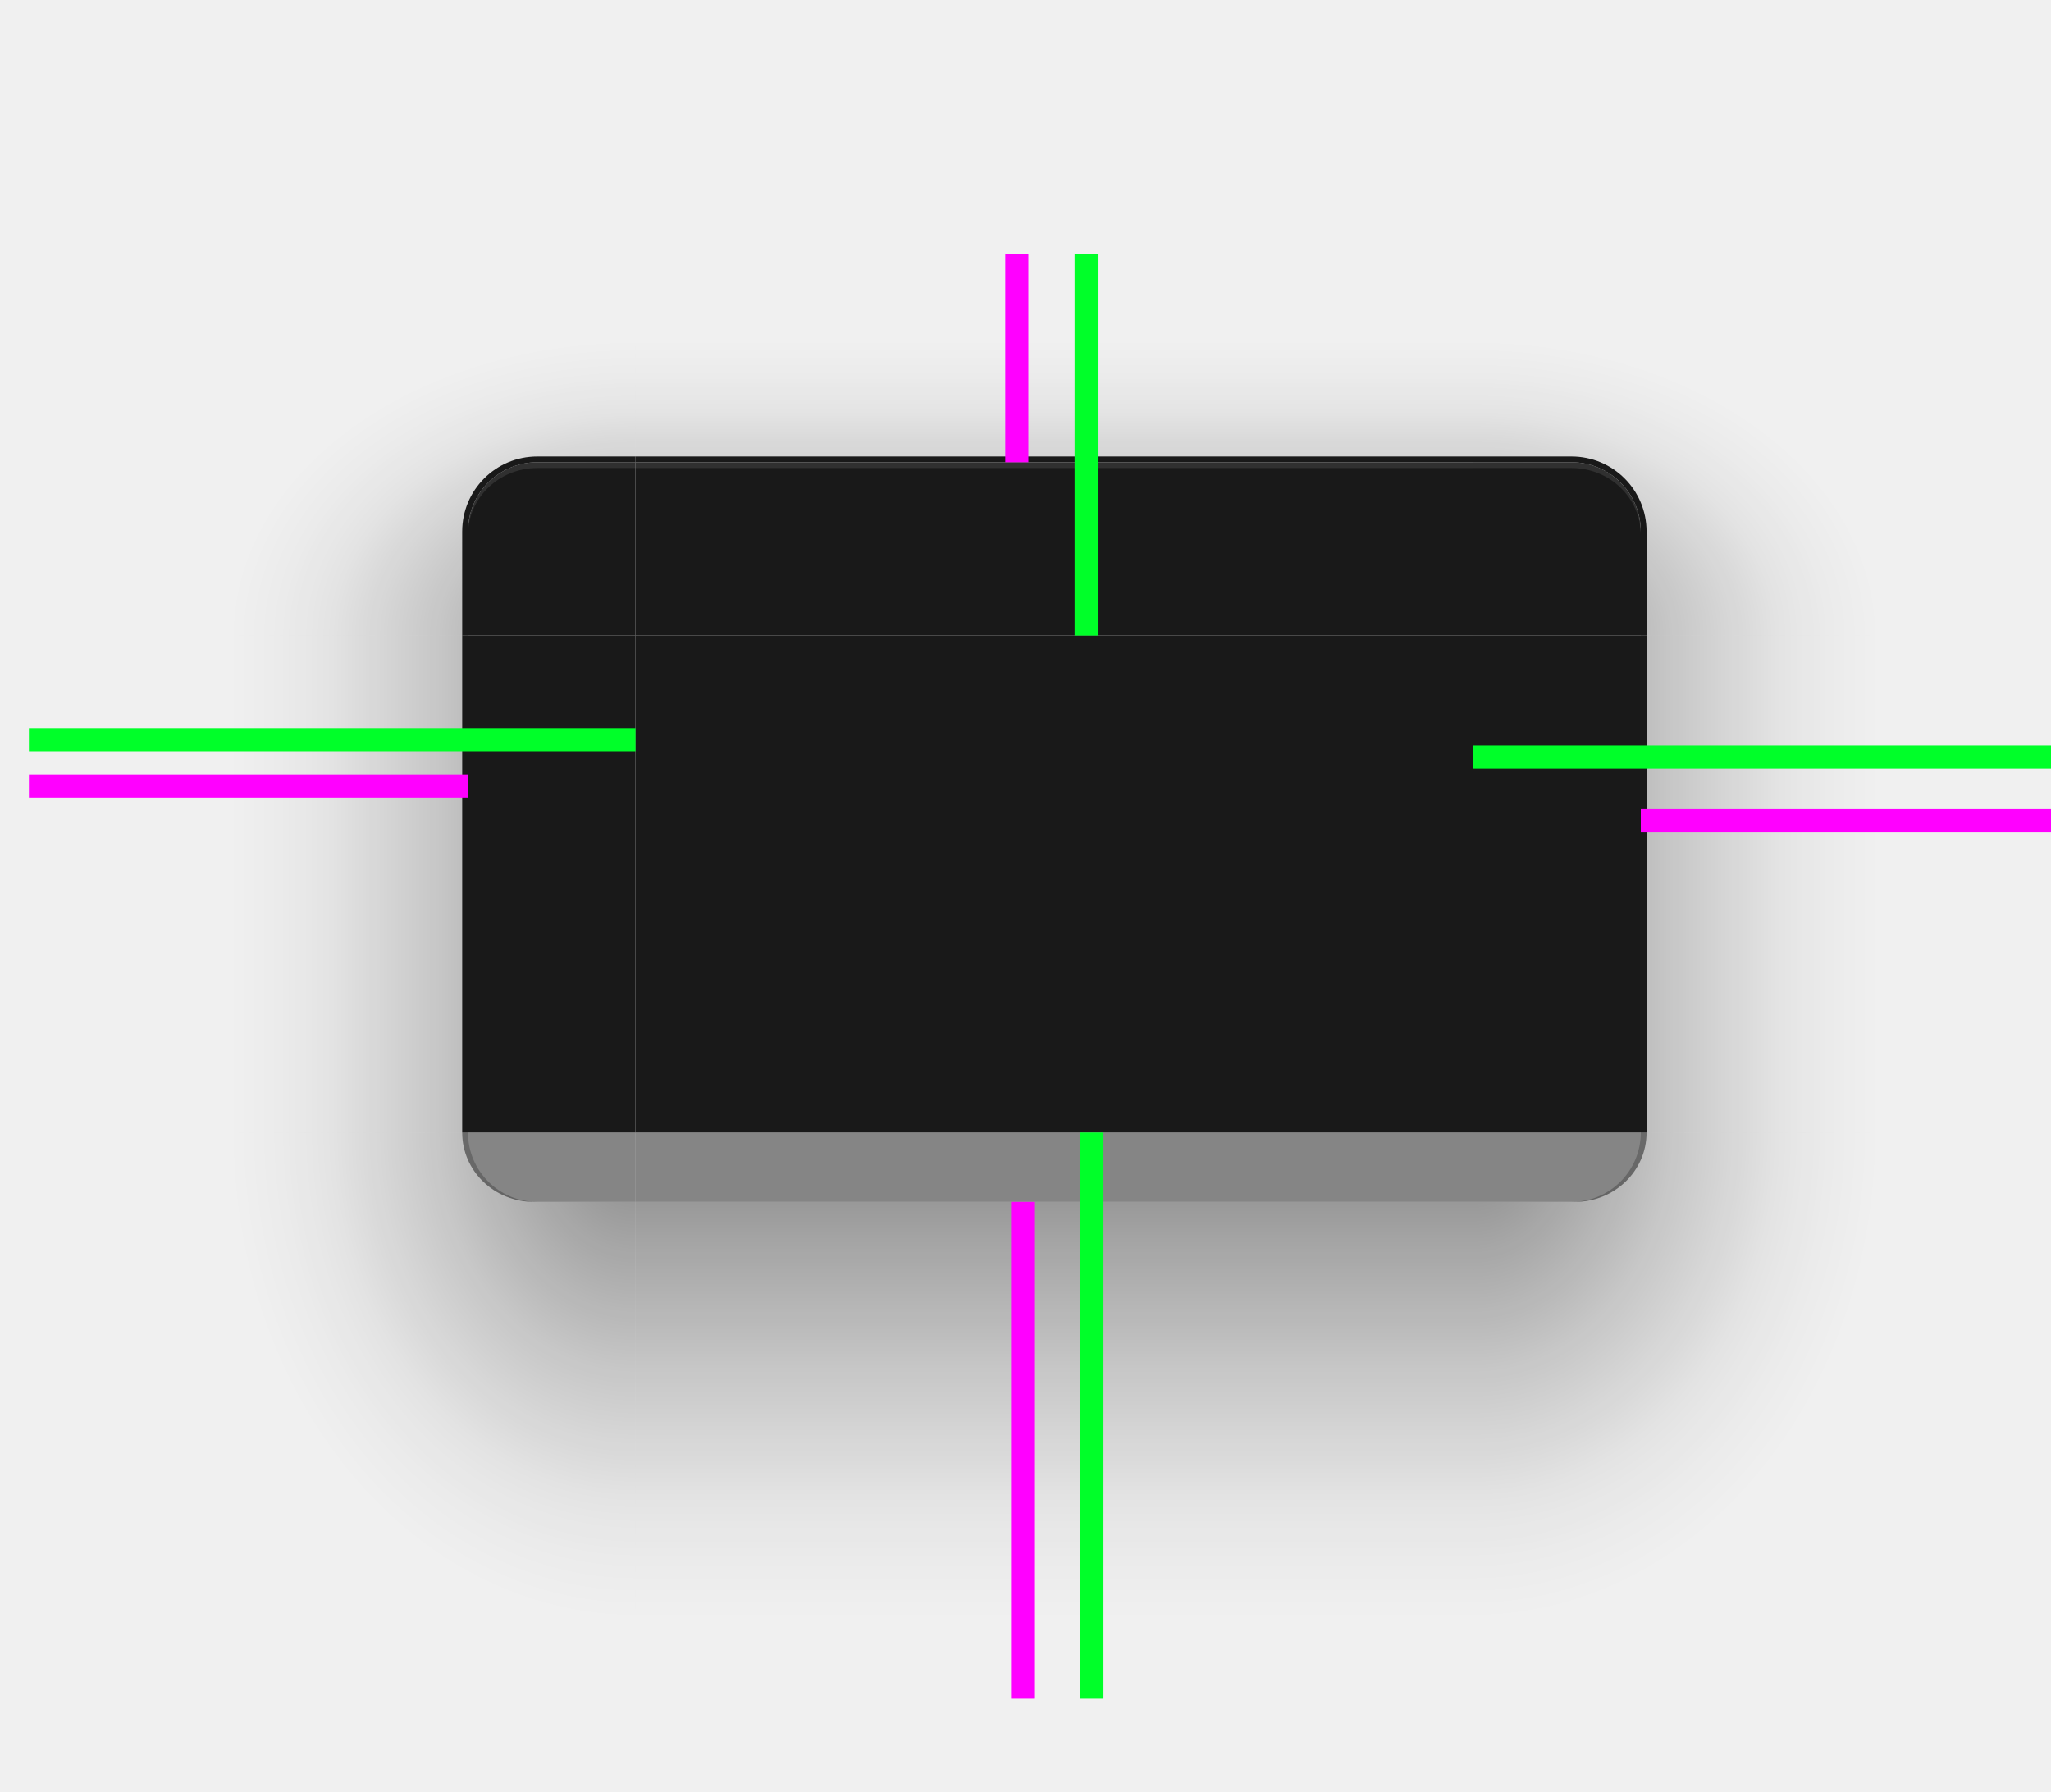
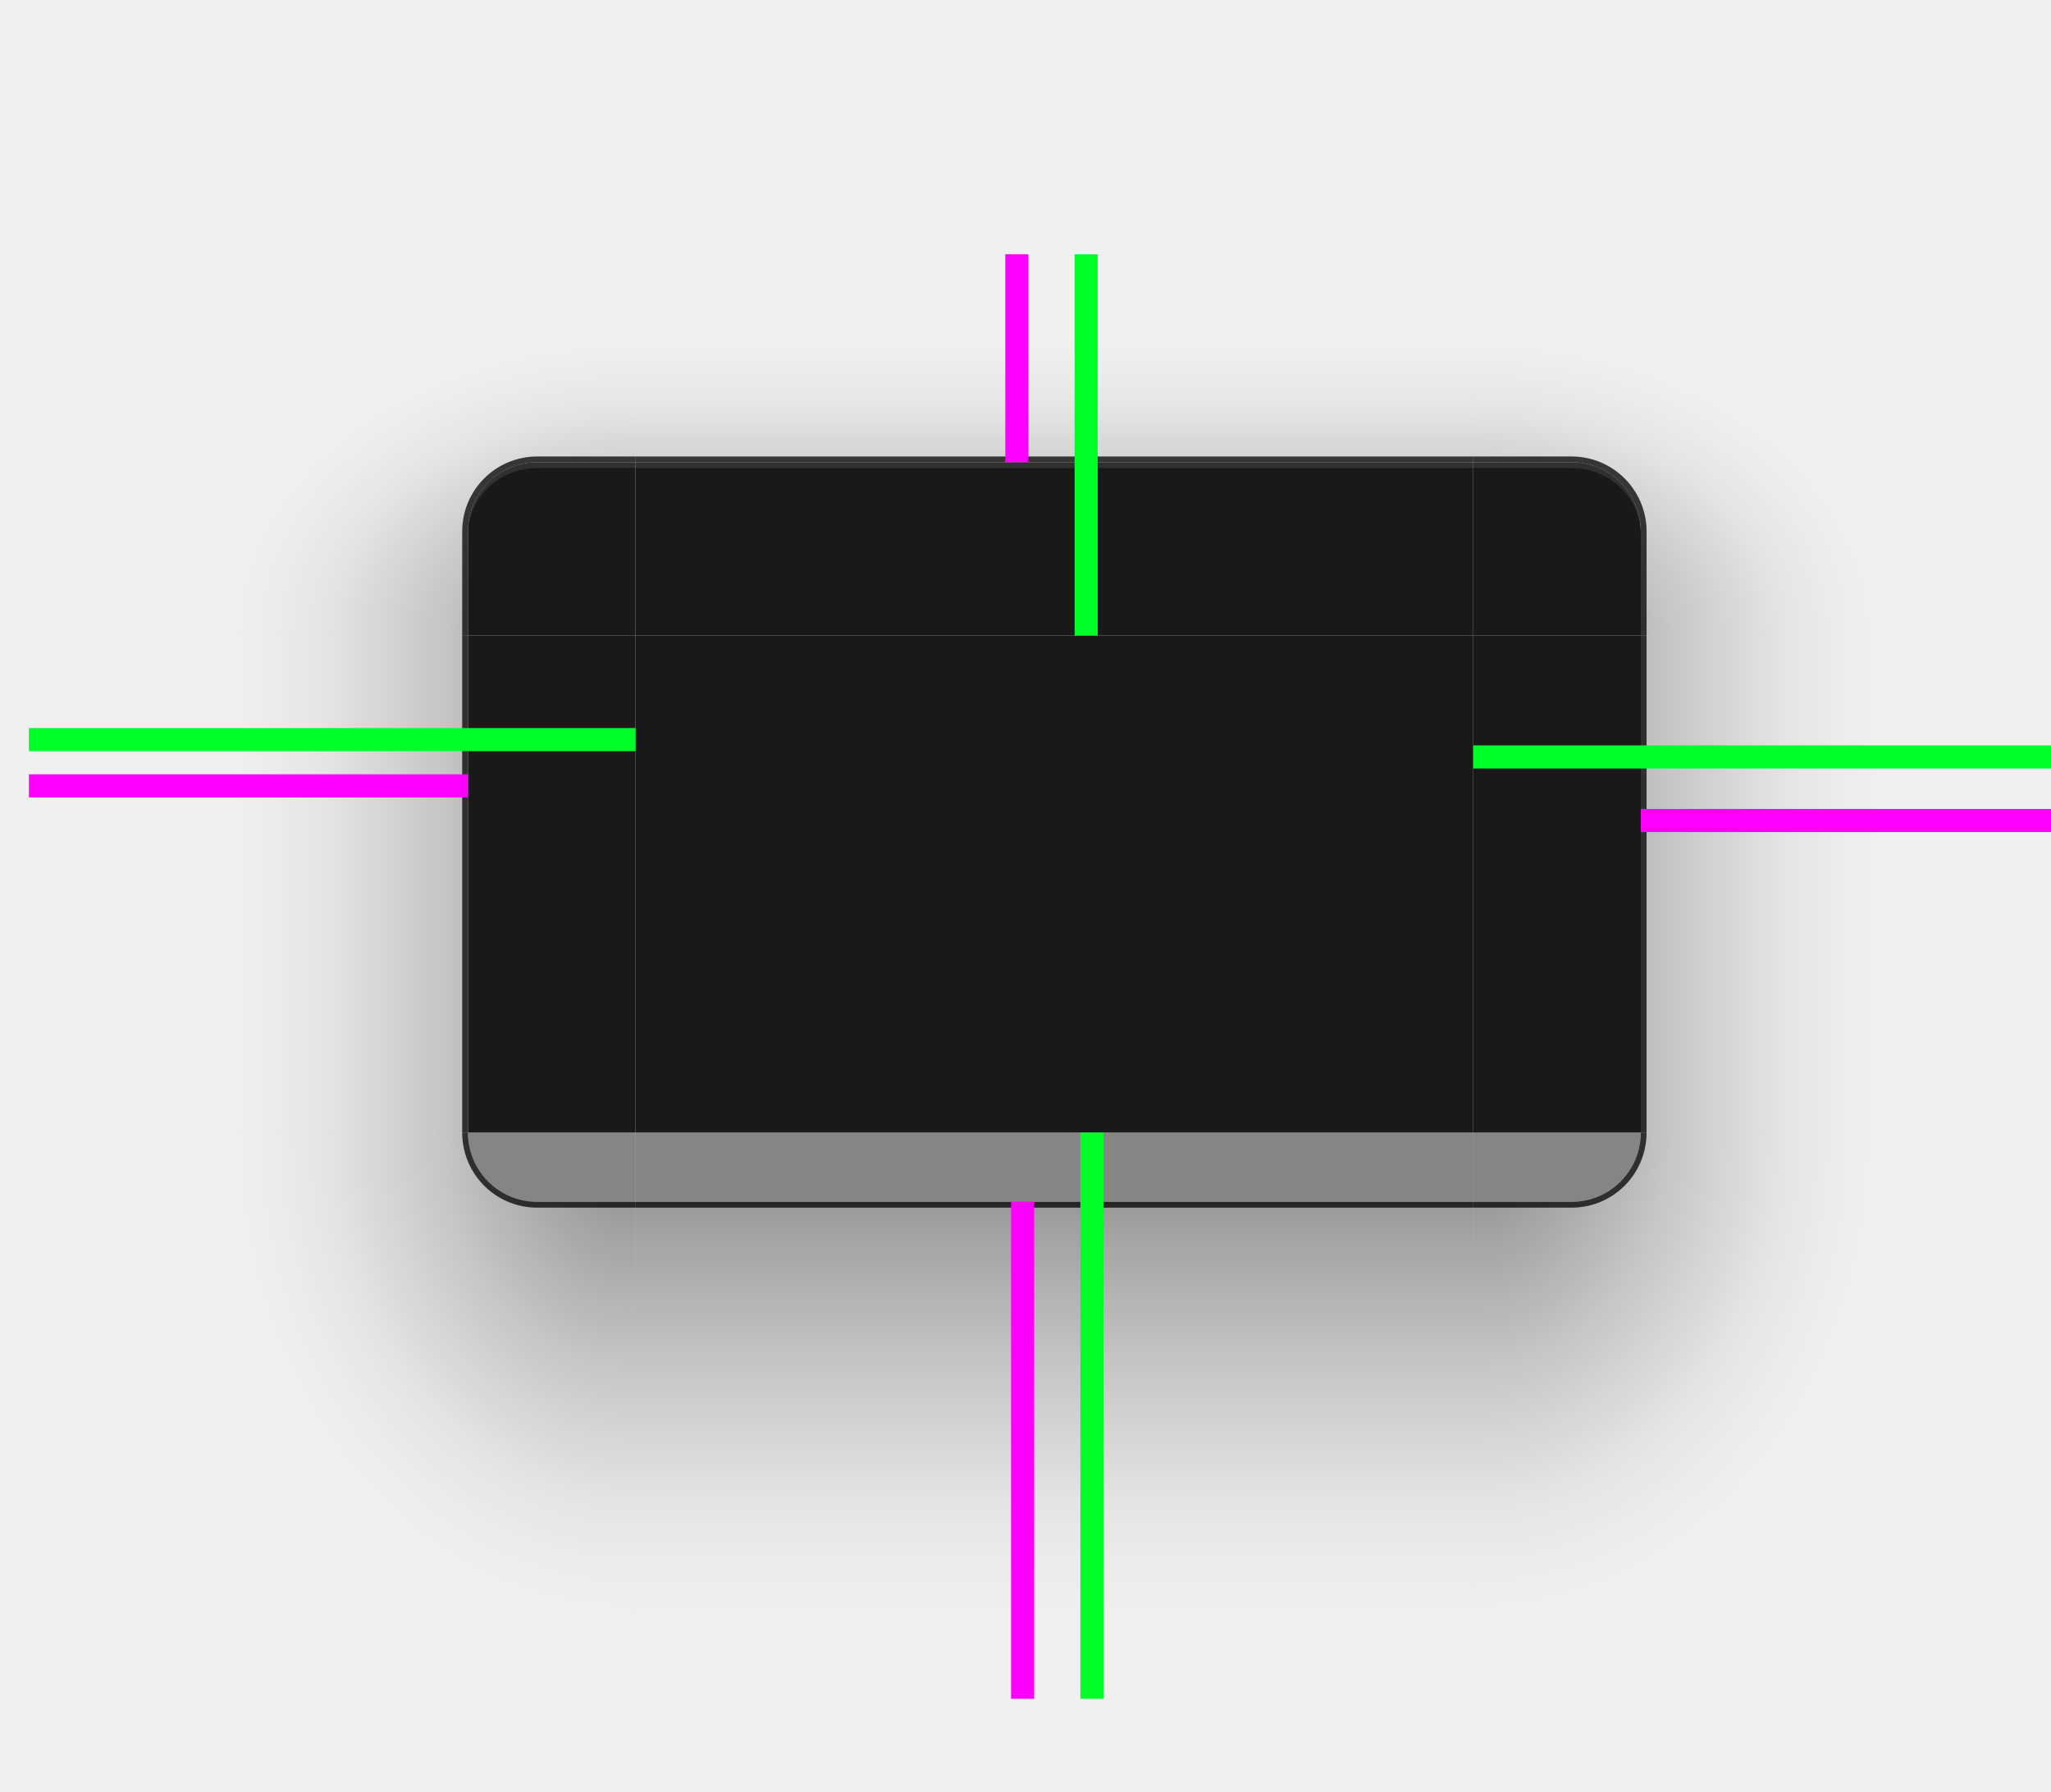
- <svg xmlns="http://www.w3.org/2000/svg" xmlns:xlink="http://www.w3.org/1999/xlink" version="1.0" id="svg3642" height="310" width="355">
+ <svg xmlns="http://www.w3.org/2000/svg" xmlns:xlink="http://www.w3.org/1999/xlink" width="355" height="310" id="svg3642" version="1.0">
  <defs id="defs3644">
    <linearGradient id="shadow_active">
-       <stop style="stop-color:#000000;stop-opacity:0.922;" offset="0" id="stop7028" />
-       <stop style="stop-color:#000000;stop-opacity:0.741;" offset="0.125" id="stop7026" />
-       <stop style="stop-color:#000000;stop-opacity:0.602;" offset="0.25" id="stop6834" />
-       <stop style="stop-color:#000000;stop-opacity:0.331;" offset="0.5" id="stop6832" />
-       <stop id="stop6836" offset="0.75" style="stop-color:#000000;stop-opacity:0.108;" />
-       <stop style="stop-color:#000000;stop-opacity:0.039;" offset="0.875" id="stop6894" />
-       <stop style="stop-color:#000000;stop-opacity:0;" offset="1" id="stop6721" />
+       <stop id="stop7028" offset="0" style="stop-color:#000000;stop-opacity:0.922;" />
+       <stop id="stop7026" offset="0.125" style="stop-color:#000000;stop-opacity:0.741;" />
+       <stop id="stop6834" offset="0.25" style="stop-color:#000000;stop-opacity:0.602;" />
+       <stop id="stop6832" offset="0.5" style="stop-color:#000000;stop-opacity:0.331;" />
+       <stop style="stop-color:#000000;stop-opacity:0.108;" offset="0.75" id="stop6836" />
+       <stop id="stop6894" offset="0.875" style="stop-color:#000000;stop-opacity:0.039;" />
+       <stop id="stop6721" offset="1" style="stop-color:#000000;stop-opacity:0;" />
    </linearGradient>
-     <linearGradient y2="221.163" x2="398" y1="138.14" x1="398" gradientTransform="matrix(1,0,0,1.011765,0,137.2353)" gradientUnits="userSpaceOnUse" id="linearGradient5688" xlink:href="#shadow_active" />
-     <linearGradient y2="14.583" x2="396" y1="64.167" x1="396" gradientTransform="matrix(1,0,0,1.028569,-215,50.00005)" gradientUnits="userSpaceOnUse" id="linearGradient6612" xlink:href="#shadow_active" />
-     <linearGradient y2="171.744" x2="398" y1="138.14" x1="398" gradientTransform="matrix(1,0,0,1.011765,0,137.1573)" gradientUnits="userSpaceOnUse" id="linearGradient5688-2" xlink:href="#shadow_inactive" />
+     <linearGradient xlink:href="#shadow_active" id="linearGradient5688" gradientUnits="userSpaceOnUse" gradientTransform="matrix(1,0,0,1.011765,0,137.2353)" x1="398" y1="138.14" x2="398" y2="221.163" />
+     <linearGradient xlink:href="#shadow_active" id="linearGradient6612" gradientUnits="userSpaceOnUse" gradientTransform="matrix(1,0,0,1.028569,-215,50.00005)" x1="396" y1="64.167" x2="396" y2="14.583" />
+     <linearGradient xlink:href="#shadow_inactive" id="linearGradient5688-2" gradientUnits="userSpaceOnUse" gradientTransform="matrix(1,0,0,1.011765,0,137.1573)" x1="398" y1="138.14" x2="398" y2="171.744" />
    <linearGradient id="shadow_inactive">
-       <stop id="stop6719-25" offset="0" style="stop-color:#000000;stop-opacity:1;" />
-       <stop style="stop-color:#000000;stop-opacity:0.639;" offset="0.25" id="stop6834-1" />
-       <stop style="stop-color:#000000;stop-opacity:0.337;" offset="0.5" id="stop6832-0" />
-       <stop id="stop6836-0" offset="0.75" style="stop-color:#000000;stop-opacity:0.108;" />
-       <stop style="stop-color:#000000;stop-opacity:0.039;" offset="0.875" id="stop6894-7" />
-       <stop style="stop-color:#000000;stop-opacity:0;" offset="1" id="stop6721-4" />
+       <stop style="stop-color:#000000;stop-opacity:1;" offset="0" id="stop6719-25" />
+       <stop id="stop6834-1" offset="0.25" style="stop-color:#000000;stop-opacity:0.639;" />
+       <stop id="stop6832-0" offset="0.5" style="stop-color:#000000;stop-opacity:0.337;" />
+       <stop style="stop-color:#000000;stop-opacity:0.108;" offset="0.75" id="stop6836-0" />
+       <stop id="stop6894-7" offset="0.875" style="stop-color:#000000;stop-opacity:0.039;" />
+       <stop id="stop6721-4" offset="1" style="stop-color:#000000;stop-opacity:0;" />
    </linearGradient>
-     <linearGradient y2="30" x2="396" y1="66" x1="396" gradientTransform="translate(200,5)" gradientUnits="userSpaceOnUse" id="linearGradient6612-5" xlink:href="#shadow_inactive" />
-     <linearGradient y2="99" x2="279.414" y1="99" x1="348.493" gradientTransform="matrix(1.013333,0,0,1,-3.265006,140)" gradientUnits="userSpaceOnUse" id="linearGradient1126" xlink:href="#shadow_active" />
-     <radialGradient r="17.5" fy="80.417" fx="296.477" cy="80.417" cx="296.477" gradientTransform="matrix(9.4919759e-7,-2.914276,4.000001,1.1504403e-6,-211.6671,980.0163)" gradientUnits="userSpaceOnUse" id="radialGradient1306" xlink:href="#shadow_active" />
-     <linearGradient y2="99.015" x2="304.086" y1="99.015" x1="348.493" gradientTransform="matrix(1.013333,0,0,1,-3.265006,140)" gradientUnits="userSpaceOnUse" id="linearGradient1389" xlink:href="#shadow_inactive" />
-     <radialGradient r="17.5" fy="178.723" fx="48.271" cy="178.723" cx="48.271" gradientTransform="matrix(-4.000002,3.2964352e-6,1.0208917e-6,-4.799999,303.0833,1053.871)" gradientUnits="userSpaceOnUse" id="radialGradient965" xlink:href="#shadow_active" />
-     <radialGradient r="17.5" fy="181.177" fx="48.271" cy="181.177" cx="48.271" gradientTransform="matrix(-2.571429,8.7200345e-7,-2.0148289e-7,-1.942856,594.1251,548.0007)" gradientUnits="userSpaceOnUse" id="radialGradient967" xlink:href="#shadow_inactive" />
-     <radialGradient r="17.5" fy="80.417" fx="296.451" cy="80.417" cx="296.451" gradientTransform="matrix(-3.7607938e-7,-2.057117,2.571432,-5.1233137e-7,263.2141,725.8343)" gradientUnits="userSpaceOnUse" id="radialGradient969" xlink:href="#shadow_inactive" />
-     <linearGradient y2="99" x2="279.414" y1="99" x1="348.493" gradientTransform="matrix(1.013333,0,0,1,-3.265006,140)" gradientUnits="userSpaceOnUse" id="linearGradient968" xlink:href="#shadow_active" />
-     <linearGradient y2="99.015" x2="304.086" y1="99.015" x1="348.493" gradientTransform="matrix(1.013333,0,0,1,-3.265006,140)" gradientUnits="userSpaceOnUse" id="linearGradient1012" xlink:href="#shadow_inactive" />
+     <linearGradient xlink:href="#shadow_inactive" id="linearGradient6612-5" gradientUnits="userSpaceOnUse" gradientTransform="translate(200,5)" x1="396" y1="66" x2="396" y2="30" />
+     <linearGradient xlink:href="#shadow_active" id="linearGradient1126" gradientUnits="userSpaceOnUse" gradientTransform="matrix(1.013333,0,0,1,-3.265006,140)" x1="348.493" y1="99" x2="279.414" y2="99" />
+     <radialGradient xlink:href="#shadow_active" id="radialGradient1306" gradientUnits="userSpaceOnUse" gradientTransform="matrix(9.4919759e-7,-2.914276,4.000001,1.1504403e-6,-211.6671,980.0163)" cx="296.477" cy="80.417" fx="296.477" fy="80.417" r="17.5" />
+     <linearGradient xlink:href="#shadow_inactive" id="linearGradient1389" gradientUnits="userSpaceOnUse" gradientTransform="matrix(1.013333,0,0,1,-3.265006,140)" x1="348.493" y1="99.015" x2="304.086" y2="99.015" />
+     <radialGradient xlink:href="#shadow_active" id="radialGradient965" gradientUnits="userSpaceOnUse" gradientTransform="matrix(-4.000002,3.2964352e-6,1.0208917e-6,-4.799999,303.0833,1053.871)" cx="48.271" cy="178.723" fx="48.271" fy="178.723" r="17.5" />
+     <radialGradient xlink:href="#shadow_inactive" id="radialGradient967" gradientUnits="userSpaceOnUse" gradientTransform="matrix(-2.571429,8.7200345e-7,-2.0148289e-7,-1.942856,594.1251,548.0007)" cx="48.271" cy="181.177" fx="48.271" fy="181.177" r="17.5" />
+     <radialGradient xlink:href="#shadow_inactive" id="radialGradient969" gradientUnits="userSpaceOnUse" gradientTransform="matrix(-3.7607938e-7,-2.057117,2.571432,-5.1233137e-7,263.2141,725.8343)" cx="296.451" cy="80.417" fx="296.451" fy="80.417" r="17.5" />
+     <linearGradient xlink:href="#shadow_active" id="linearGradient968" gradientUnits="userSpaceOnUse" gradientTransform="matrix(1.013333,0,0,1,-3.265006,140)" x1="348.493" y1="99" x2="279.414" y2="99" />
+     <linearGradient xlink:href="#shadow_inactive" id="linearGradient1012" gradientUnits="userSpaceOnUse" gradientTransform="matrix(1.013333,0,0,1,-3.265006,140)" x1="348.493" y1="99.015" x2="304.086" y2="99.015" />
  </defs>
-   <g transform="translate(0,-90)" id="layer1">
-     <g transform="translate(140,-31.063)" id="decoration-inactive-topleft">
-       <path transform="translate(-140,115.063)" d="m 365,50 v 66 h 76 V 98 c 0,-6.648 5.352,-12 12,-12 h 17 V 50 Z" style="opacity:0.5;fill:url(#radialGradient969);fill-opacity:1;stroke:none" id="rect6520-3-2-6" />
+   <g id="layer1" transform="translate(0,-90)">
+     <g id="decoration-inactive-topleft" transform="translate(140,-31.063)">
+       <path id="rect6520-3-2-6" style="opacity:0.5;fill:url(#radialGradient969);fill-opacity:1;stroke:none" d="m 365,50 v 66 h 76 V 98 c 0,-6.648 5.352,-12 12,-12 h 17 V 50 Z" transform="translate(-140,115.063)" />
      <g id="6utrh-9">
-         <g transform="translate(0,1)" id="decoration-toplefthaerty-5">
-           <g id="49093u-9" transform="translate(-19,25)">
-             <path transform="translate(-121,89.063)" d="m 453,86 c -6.648,0 -12,5.352 -12,12 V 115.936 116 h 29 V 86 Z" style="opacity:1;fill:#191919;fill-opacity:1;stroke:none;stroke-width:1" id="rect5073-4-9-6" />
+         <g id="decoration-toplefthaerty-5" transform="translate(0,1)">
+           <g transform="translate(-19,25)" id="49093u-9">
+             <path id="rect5073-4-9-6" style="opacity:1;fill:#323232;fill-opacity:1;stroke:none;stroke-width:1" d="m 453,86 c -6.648,0 -12,5.352 -12,12 V 115.936 116 h 29 V 86 Z" transform="translate(-121,89.063)" />
          </g>
        </g>
      </g>
-       <path transform="translate(-140,121.063)" d="M 453 79 C 445.798 79 440 84.798 440 92 L 440 110 L 441 110 L 441 92 C 441 85.352 446.352 80 453 80 L 470 80 L 470 79 L 453 79 z " style="opacity:0.75;fill:#000000;fill-opacity:1;stroke:none" id="path202" />
+       <path id="path202" style="opacity:0.75;fill:#000000;fill-opacity:1;stroke:none" d="M 453 79 C 445.798 79 440 84.798 440 92 L 440 110 L 441 110 L 441 92 C 441 85.352 446.352 80 453 80 L 470 80 L 470 79 L 453 79 z " transform="translate(-140,121.063)" />
    </g>
-     <g id="decoration-right" transform="matrix(-1,0,0,1,604.875,3)">
-       <path style="opacity:0.5;fill:url(#linearGradient968);fill-opacity:1;stroke:none;stroke-width:1.007" d="m 244.875,197 v 86 h 76 v -86 z" id="path960" />
-       <path transform="matrix(-1,0,0,1,604.875,81)" d="m 284,116 v 86 h 1 v -86 z" style="opacity:1;fill:#191919;fill-opacity:1;stroke:none" id="path962" />
-       <path style="opacity:1;fill:#191919;fill-opacity:1;stroke:none" d="m 576,121 v 86 h 29 v -86 z" id="path964" transform="translate(-255.125,76)" />
+     <g transform="matrix(-1,0,0,1,604.875,3)" id="decoration-right">
+       <path id="path960" d="m 244.875,197 v 86 h 76 v -86 z" style="opacity:0.5;fill:url(#linearGradient968);fill-opacity:1;stroke:none;stroke-width:1.007" />
+       <path id="path962" style="opacity:0.75;fill:#000000;fill-opacity:1;stroke:none" d="m 284,116 v 86 h 1 v -86 z" transform="matrix(-1,0,0,1,604.875,81)" />
+       <path transform="translate(-255.125,76)" id="path964" d="m 576,121 v 86 h 29 v -86 z" style="opacity:1;fill:#191919;fill-opacity:1;stroke:none" />
    </g>
-     <g id="g4418" style="display:none" transform="translate(-1453.445,-465.2191)" />
-     <g id="layer2" style="display:inline" transform="translate(-1453.445,-465.2191)" />
-     <g transform="translate(975.6159,-1945.099)" id="g2424" style="display:none" />
-     <g transform="translate(975.6159,-1945.099)" id="g2426" style="display:inline" />
-     <g transform="translate(1021.594,-976.2358)" id="g3429" />
-     <g transform="translate(2807.884,-592.7777)" id="g19758" />
-     <g transform="translate(3912.709,-1471.047)" id="g3935" />
-     <g transform="translate(1514.84,-1486.394)" id="g8459" />
-     <g transform="translate(164.0222,-157.7826)" id="g28391" />
-     <g transform="translate(1268.847,-1036.052)" id="g28393" />
-     <g transform="translate(-1129.022,-1051.399)" id="g28395" />
-     <g transform="translate(2310.522,-165.7826)" id="g6598" />
-     <g transform="translate(3415.347,-1044.052)" id="g6640" />
-     <g transform="translate(1017.478,-1059.399)" id="g6716" />
-     <g style="opacity:0.459" transform="matrix(1,0,0,-1,-153.4451,295.1744)" id="g6850" />
-     <g transform="translate(-1919.565,-153.3622)" style="display:none" id="g4240" />
-     <g transform="translate(-1919.565,-153.3622)" style="display:inline" id="g4242" />
-     <g style="display:none" id="g4244" transform="translate(509.496,-1633.242)" />
-     <g style="display:inline" id="g4246" transform="translate(509.496,-1633.242)" />
-     <g id="g4248" transform="translate(555.4738,-664.3789)" />
-     <g id="g4250" transform="translate(2341.764,-280.9208)" />
-     <g id="g4252" transform="translate(3446.59,-1159.19)" />
-     <g id="g4254" transform="translate(1048.72,-1174.537)" />
-     <g id="g4256" transform="translate(-302.0977,154.0743)" />
-     <g id="g4258" transform="translate(802.7275,-724.1951)" />
-     <g id="g4260" transform="translate(-1595.142,-739.5423)" />
-     <g id="g4262" transform="translate(1844.402,146.0743)" />
-     <g id="g4264" transform="translate(2949.227,-732.1951)" />
-     <g id="g4266" transform="translate(551.3578,-747.5423)" />
-     <g id="g4268" transform="matrix(1,0,0,-1,-619.565,607.0312)" style="opacity:0.459" />
-     <g transform="translate(-215,9)" id="decoration-bottom">
-       <path id="path6217-8" d="m 325,289 v 86 h 145 v -86 z" style="opacity:0.5;fill:url(#linearGradient5688);fill-opacity:1;stroke:none;stroke-width:1.006" />
-       <path style="opacity:0.001;fill:#191919;fill-opacity:1;stroke:none;stroke-width:0.414" d="M 470,289 H 325 v 1 h 145 z" id="path6214-7" />
-       <path style="opacity:0.5;fill:#191919;fill-opacity:1;stroke:none;stroke-width:1.414" d="M 470,277 H 325 v 12 h 145 z" id="path6211-7" />
+     <g transform="translate(-1453.445,-465.2191)" style="display:none" id="g4418" />
+     <g transform="translate(-1453.445,-465.2191)" style="display:inline" id="layer2" />
+     <g style="display:none" id="g2424" transform="translate(975.6159,-1945.099)" />
+     <g style="display:inline" id="g2426" transform="translate(975.6159,-1945.099)" />
+     <g id="g3429" transform="translate(1021.594,-976.2358)" />
+     <g id="g19758" transform="translate(2807.884,-592.7777)" />
+     <g id="g3935" transform="translate(3912.709,-1471.047)" />
+     <g id="g8459" transform="translate(1514.84,-1486.394)" />
+     <g id="g28391" transform="translate(164.0222,-157.7826)" />
+     <g id="g28393" transform="translate(1268.847,-1036.052)" />
+     <g id="g28395" transform="translate(-1129.022,-1051.399)" />
+     <g id="g6598" transform="translate(2310.522,-165.7826)" />
+     <g id="g6640" transform="translate(3415.347,-1044.052)" />
+     <g id="g6716" transform="translate(1017.478,-1059.399)" />
+     <g id="g6850" transform="matrix(1,0,0,-1,-153.4451,295.1744)" style="opacity:0.459" />
+     <g id="g4240" style="display:none" transform="translate(-1919.565,-153.3622)" />
+     <g id="g4242" style="display:inline" transform="translate(-1919.565,-153.3622)" />
+     <g transform="translate(509.496,-1633.242)" id="g4244" style="display:none" />
+     <g transform="translate(509.496,-1633.242)" id="g4246" style="display:inline" />
+     <g transform="translate(555.4738,-664.3789)" id="g4248" />
+     <g transform="translate(2341.764,-280.9208)" id="g4250" />
+     <g transform="translate(3446.59,-1159.19)" id="g4252" />
+     <g transform="translate(1048.72,-1174.537)" id="g4254" />
+     <g transform="translate(-302.0977,154.0743)" id="g4256" />
+     <g transform="translate(802.7275,-724.1951)" id="g4258" />
+     <g transform="translate(-1595.142,-739.5423)" id="g4260" />
+     <g transform="translate(1844.402,146.0743)" id="g4262" />
+     <g transform="translate(2949.227,-732.1951)" id="g4264" />
+     <g transform="translate(551.3578,-747.5423)" id="g4266" />
+     <g style="opacity:0.459" transform="matrix(1,0,0,-1,-619.565,607.0312)" id="g4268" />
+     <g id="decoration-bottom" transform="translate(-215,9)">
+       <path style="opacity:0.5;fill:url(#linearGradient5688);fill-opacity:1;stroke:none;stroke-width:1.006" d="m 325,289 v 86 h 145 v -86 z" id="path6217-8" />
+       <path id="path6214-7" d="M 470,289 H 325 v 1 h 145 z" style="opacity:0.75;fill:#000000;fill-opacity:1;stroke:none;stroke-width:0.414" />
+       <path id="path6211-7" d="M 470,277 H 325 v 12 h 145 z" style="opacity:0.5;fill:#191919;fill-opacity:1;stroke:none;stroke-width:1.414" />
    </g>
-     <path id="decoration-center" d="m 110,200 v 86 h 145 v -86 z" style="opacity:1;fill:#191919;fill-opacity:1;stroke:none" />
-     <g transform="translate(-215,-5.99995)" id="decoration-top">
-       <path transform="translate(215,89.99995)" d="M 110,50 V 86 H 255 V 50 Z" style="opacity:0.5;fill:url(#linearGradient6612);fill-opacity:1;stroke:none;stroke-width:1.014" id="path6055-5" />
-       <path transform="translate(215,89.99995)" d="m 110,85 v 1 h 145 v -1 z" style="opacity:1;fill:#191919;fill-opacity:1;stroke:none" id="path6098-4" />
-       <path id="path6092-3" d="m 325,176 v 30 h 145 v -30 z" style="opacity:1;fill:#191919;fill-opacity:1;stroke:none;stroke-width:1" />
-       <path style="opacity:0.1;fill:#ffffff;fill-opacity:1;stroke:none;stroke-width:0.183" d="m 325,176 v 1 h 145 v -1 z" id="path966" />
+     <path style="opacity:1;fill:#191919;fill-opacity:1;stroke:none" d="m 110,200 v 86 h 145 v -86 z" id="decoration-center" />
+     <g id="decoration-top" transform="translate(-215,-5.99995)">
+       <path id="path6055-5" style="opacity:0.5;fill:url(#linearGradient6612);fill-opacity:1;stroke:none;stroke-width:1.014" d="M 110,50 V 86 H 255 V 50 Z" transform="translate(215,89.99995)" />
+       <path id="path6098-4" style="opacity:0.75;fill:#000000;fill-opacity:1;stroke:none" d="m 110,85 v 1 h 145 v -1 z" transform="translate(215,89.99995)" />
+       <path style="opacity:1;fill:#191919;fill-opacity:1;stroke:none;stroke-width:1" d="m 325,176 v 30 h 145 v -30 z" id="path6092-3" />
+       <path id="path966" d="m 325,176 v 1 h 145 v -1 z" style="opacity:0.1;fill:#ffffff;fill-opacity:1;stroke:none;stroke-width:0.183" />
    </g>
-     <g transform="translate(-239.875,3)" id="decoration-left">
-       <path id="path6345-1" d="m 244.875,197 v 86 h 76 v -86 z" style="opacity:0.5;fill:url(#linearGradient1126);fill-opacity:1;stroke:none;stroke-width:1.007" />
-       <path transform="translate(239.875,81)" d="m 80,116 v 86 h 1 v -86 z" style="opacity:1;fill:#191919;fill-opacity:1;stroke:none" id="path6342-6" />
-       <path transform="translate(-255.125,76)" id="path6339-9" d="m 576,121 v 86 h 29 v -86 z" style="opacity:1;fill:#191919;fill-opacity:1;stroke:none" />
+     <g id="decoration-left" transform="translate(-239.875,3)">
+       <path style="opacity:0.5;fill:url(#linearGradient1126);fill-opacity:1;stroke:none;stroke-width:1.007" d="m 244.875,197 v 86 h 76 v -86 z" id="path6345-1" />
+       <path id="path6342-6" style="opacity:0.75;fill:#000000;fill-opacity:1;stroke:none" d="m 80,116 v 86 h 1 v -86 z" transform="translate(239.875,81)" />
+       <path style="opacity:1;fill:#191919;fill-opacity:1;stroke:none" d="m 576,121 v 86 h 29 v -86 z" id="path6339-9" transform="translate(-255.125,76)" />
    </g>
-     <g transform="translate(145,9.07798)" id="decoration-inactive-bottom">
-       <path id="path6217-8-2" d="m 325,288.922 v 86 h 145 v -86 z" style="opacity:0.5;fill:url(#linearGradient5688-2);fill-opacity:1;stroke:none;stroke-width:1.006" />
-       <path style="opacity:0.2;fill:#191919;fill-opacity:1;stroke:none;stroke-width:0.392" d="M 470,288.922 H 325 v 1 h 145 z" id="path6214-7-4" />
-       <path style="opacity:0.5;fill:#191919;fill-opacity:1;stroke:none;stroke-width:1.414" d="M 470,276.922 H 325 v 12 h 145 z" id="path6211-7-5" />
+     <g id="decoration-inactive-bottom" transform="translate(145,9.07798)">
+       <path style="opacity:0.5;fill:url(#linearGradient5688-2);fill-opacity:1;stroke:none;stroke-width:1.006" d="m 325,288.922 v 86 h 145 v -86 z" id="path6217-8-2" />
+       <path id="path6214-7-4" d="M 470,288.922 H 325 v 1 h 145 z" style="opacity:0.75;fill:#000000;fill-opacity:1;stroke:none;stroke-width:0.392" />
+       <path id="path6211-7-5" d="M 470,276.922 H 325 v 12 h 145 z" style="opacity:0.5;fill:#191919;fill-opacity:1;stroke:none;stroke-width:1.414" />
    </g>
-     <path id="decoration-inactive-center" d="m 470,200 v 86 h 145 v -86 z" style="opacity:1;fill:#191919;fill-opacity:1;stroke:none" />
-     <g transform="translate(145,-6)" id="decoration-inactive-top">
-       <path id="path6055-5-5" transform="translate(-200,135)" d="M 525,5 V 41 H 670 V 5 Z" style="opacity:0.5;fill:url(#linearGradient6612-5);fill-opacity:1;stroke:none" />
-       <path id="path6098-4-8" style="opacity:0.75;fill:#000000;fill-opacity:1;stroke:none" d="m 470,85 v 1 h 145 v -1 z" transform="translate(-145,90)" />
-       <path id="path6092-3-3" d="m 325,176 v 30 h 145 v -30 z" style="opacity:1;fill:#191919;fill-opacity:1;stroke:none;stroke-width:1" />
+     <path style="opacity:1;fill:#323232;fill-opacity:1;stroke:none" d="m 470,200 v 86 h 145 v -86 z" id="decoration-inactive-center" />
+     <g id="decoration-inactive-top" transform="translate(145,-6)">
+       <path style="opacity:0.5;fill:url(#linearGradient6612-5);fill-opacity:1;stroke:none" d="M 525,5 V 41 H 670 V 5 Z" transform="translate(-200,135)" id="path6055-5-5" />
+       <path transform="translate(-145,90)" d="m 470,85 v 1 h 145 v -1 z" style="opacity:0.75;fill:#000000;fill-opacity:1;stroke:none" id="path6098-4-8" />
+       <path style="opacity:1;fill:#323232;fill-opacity:1;stroke:none;stroke-width:1" d="m 325,176 v 30 h 145 v -30 z" id="path6092-3-3" />
    </g>
-     <g transform="translate(120.125,2.98452)" id="decoration-inactive-left">
-       <path id="path6345-1-1" d="m 244.875,197.015 v 86 l 76,-0.015 v -85.985 z" style="opacity:0.5;fill:url(#linearGradient1389);fill-opacity:1;stroke:none;stroke-width:1.007" />
-       <path style="opacity:0.75;fill:#000000;fill-opacity:1;stroke:none;stroke-width:0.447" d="m 319.875,197.015 v 86 h 1 v -86 z" id="path6342-6-6" />
-       <path id="path6339-9-9" d="m 320.875,197.015 v 86 h 29 v -86 z" style="opacity:1;fill:#191919;fill-opacity:1;stroke:none" />
+     <g id="decoration-inactive-left" transform="translate(120.125,2.98452)">
+       <path style="opacity:0.5;fill:url(#linearGradient1389);fill-opacity:1;stroke:none;stroke-width:1.007" d="m 244.875,197.015 v 86 l 76,-0.015 v -85.985 z" id="path6345-1-1" />
+       <path id="path6342-6-6" d="m 319.875,197.015 v 86 h 1 v -86 z" style="opacity:0.75;fill:#000000;fill-opacity:1;stroke:none;stroke-width:0.447" />
+       <path style="opacity:1;fill:#323232;fill-opacity:1;stroke:none" d="m 320.875,197.015 v 86 h 29 v -86 z" id="path6339-9-9" />
    </g>
-     <g id="decoration-bottomleft" transform="translate(-385,-4.000015)">
-       <path d="m 465,290 c 0,6.648 5.537,12 12.414,12 H 495 v -12 z" style="opacity:0.5;fill:#191919;fill-opacity:1;stroke:none;stroke-width:1.017" id="rect7023-1" />
-       <g id="hrh-6" transform="matrix(1,0,0,0.9993211,165,-10.66658)">
-         <path transform="matrix(1,0,0,1.000679,220,104.7377)" d="M 5 196 L 5 294 L 110 294 L 110 208 L 93 208 C 86.352 208 81 202.648 81 196 L 5 196 z " style="opacity:0.5;fill:url(#radialGradient965);fill-opacity:1;stroke:none" id="rect5099-9-5" />
-         <g transform="translate(-20,24)" id="decoration-bottomleft57547-54-5">
+     <g transform="translate(-385,-4.000015)" id="decoration-bottomleft">
+       <path id="rect7023-1" style="opacity:0.5;fill:#191919;fill-opacity:1;stroke:none" d="M 81 196 C 81 202.648 86.352 208 93 208 L 110 208 L 110 196 L 81 196 z " transform="translate(385,94.00002)" />
+       <g transform="matrix(1,0,0,0.9993211,165,-10.66658)" id="hrh-6">
+         <path id="rect5099-9-5" style="opacity:0.5;fill:url(#radialGradient965);fill-opacity:1;stroke:none" d="M 5 196 L 5 294 L 110 294 L 110 208 L 93 208 C 86.352 208 81 202.648 81 196 L 5 196 z " transform="matrix(1,0,0,1.000679,220,104.7377)" />
+         <g id="decoration-bottomleft57547-54-5" transform="translate(-20,24)">
          <g id="g6659-3-3-0" />
        </g>
-         <path transform="matrix(1,0,0,1.000679,220,104.7377)" d="M 80 196 C 80 203.202 85.798 209 93 209 L 110 209 L 110 208 L 93 208 C 86.352 208 81 202.648 81 196 L 80 196 z " style="opacity:0.001;fill:#191919;fill-opacity:1;stroke:none" id="path168" />
+         <path id="path168" style="opacity:0.75;fill:#000000;fill-opacity:1;stroke:none" d="M 80 196 C 80 203.202 85.798 209 93 209 L 110 209 L 110 208 L 93 208 C 86.352 208 81 202.648 81 196 L 80 196 z " transform="matrix(1,0,0,1.000679,220,104.7377)" />
      </g>
    </g>
    <g id="decoration-inactive-bottomleft">
-       <path transform="translate(0,90)" d="m 441,196 c 0,6.648 5.352,12 12,12 h 14 3 v -12 z" style="opacity:0.5;fill:#191919;fill-opacity:1;stroke:none;stroke-width:1.414" id="path4207" />
-       <g id="hrh-3" transform="matrix(1,0,0,0.9993211,140,-14.60409)">
-         <path transform="matrix(1,0,0,1.000679,-140,104.6752)" d="m 365,196 v 98 h 105 v -86 h -3 -14 c -6.648,0 -12,-5.352 -12,-12 z" style="opacity:0.5;fill:url(#radialGradient967);fill-opacity:1;stroke:none" id="rect5099-9-6" />
-         <g transform="translate(-20,24)" id="decoration-bottomleft57547-54-2">
+       <path id="path4207" style="opacity:0.5;fill:#191919;fill-opacity:1;stroke:none;stroke-width:1.414" d="m 441,196 c 0,6.648 5.352,12 12,12 h 14 3 v -12 z" transform="translate(0,90)" />
+       <g transform="matrix(1,0,0,0.9993211,140,-14.60409)" id="hrh-3">
+         <path id="rect5099-9-6" style="opacity:0.5;fill:url(#radialGradient967);fill-opacity:1;stroke:none" d="m 365,196 v 98 h 105 v -86 h -3 -14 c -6.648,0 -12,-5.352 -12,-12 z" transform="matrix(1,0,0,1.000679,-140,104.6752)" />
+         <g id="decoration-bottomleft57547-54-2" transform="translate(-20,24)">
          <g id="g6659-3-3-4" />
        </g>
-         <path transform="matrix(1,0,0,1.000679,-140,104.6752)" d="m 440,196 c 0,7.202 5.798,13 13,13 h 14 l 3,-1e-5 V 208 h -3 -14 c -6.648,0 -12,-5.352 -12,-12 z" style="opacity:0.2;fill:#191919;fill-opacity:1;stroke:none" id="path188" />
+         <path id="path188" style="opacity:0.75;fill:#000000;fill-opacity:1;stroke:none" d="m 440,196 c 0,7.202 5.798,13 13,13 h 14 l 3,-1e-5 V 208 h -3 -14 c -6.648,0 -12,-5.352 -12,-12 z" transform="matrix(1,0,0,1.000679,-140,104.6752)" />
      </g>
    </g>
-     <rect y="134" x="174" height="36" width="4" id="shadow-hint-top-margin" style="opacity:1;fill:#ff00ff;fill-opacity:1;stroke:none;stroke-width:0.447" />
-     <rect y="298" x="175" height="86" width="4" id="shadow-hint-bottom-margin" style="opacity:1;fill:#ff00ff;fill-opacity:1;stroke:none;stroke-width:1.183" />
-     <rect y="230" x="284" height="4" width="76" id="shadow-hint-right-margin" style="opacity:1;fill:#ff00ff;fill-opacity:1;stroke:none;stroke-width:0.707" />
-     <rect y="224" x="5" height="4" width="76" id="shadow-hint-left-margin" style="opacity:1;fill:#ff00ff;fill-opacity:1;stroke:none;stroke-width:0.707" />
-     <rect style="fill:#00ff29;fill-opacity:1;stroke:none;stroke-width:1.085" y="134" x="186" height="66" width="4" id="hint-top-margin" />
-     <rect style="fill:#00ff29;fill-opacity:1;stroke:none;stroke-width:1.119" y="286" x="187" height="98" width="4" id="hint-bottom-margin" />
-     <rect style="fill:#00ff29;fill-opacity:1;stroke:none;stroke-width:1.085" transform="rotate(90)" y="-360" x="219" height="105" width="4" id="hint-right-margin" />
-     <rect style="fill:#00ff29;fill-opacity:1;stroke:none;stroke-width:1.085" transform="rotate(90)" y="-110" x="216" height="105" width="4" id="hint-left-margin" />
-     <g id="decoration-topleft" transform="matrix(-1,0,0,1,535,-31.0625)">
-       <path transform="matrix(-1,0,0,1,535,115.0625)" d="m 5,50 v 66 H 81 V 98 c 0,-6.648 5.352,-12 12,-12 h 17 V 50 Z" style="opacity:0.5;fill:url(#radialGradient1306);fill-opacity:1;stroke:none" id="path1019" />
-       <g id="g1027" transform="translate(250)">
-         <g transform="matrix(-1,0,0,1,524,26)" id="g1025">
-           <path transform="translate(239,89.0625)" d="m 93,86 c -6.648,0 -12,5.352 -12,12 v 18 h 29 V 86 Z" style="opacity:1;fill:#191919;fill-opacity:1;stroke:none;stroke-width:1" id="path1023" />
-           <path id="path961" style="opacity:0.1;fill:#ffffff;fill-opacity:1;stroke:none;stroke-width:1" d="M 93 80 C 86.352 80 81 85.352 81 92 L 81 92.6 C 81 86.173 86.352 81 93 81 L 110 81 L 110 80 L 93 80 z " transform="translate(239,95.0625)" />
+     <rect style="opacity:1;fill:#ff00ff;fill-opacity:1;stroke:none;stroke-width:0.447" id="shadow-hint-top-margin" width="4" height="36" x="174" y="134" />
+     <rect style="opacity:1;fill:#ff00ff;fill-opacity:1;stroke:none;stroke-width:1.183" id="shadow-hint-bottom-margin" width="4" height="86" x="175" y="298" />
+     <rect style="opacity:1;fill:#ff00ff;fill-opacity:1;stroke:none;stroke-width:0.707" id="shadow-hint-right-margin" width="76" height="4" x="284" y="230" />
+     <rect style="opacity:1;fill:#ff00ff;fill-opacity:1;stroke:none;stroke-width:0.707" id="shadow-hint-left-margin" width="76" height="4" x="5" y="224" />
+     <rect id="hint-top-margin" width="4" height="66" x="186" y="134" style="fill:#00ff29;fill-opacity:1;stroke:none;stroke-width:1.085" />
+     <rect id="hint-bottom-margin" width="4" height="98" x="187" y="286" style="fill:#00ff29;fill-opacity:1;stroke:none;stroke-width:1.119" />
+     <rect id="hint-right-margin" width="4" height="105" x="219" y="-360" transform="rotate(90)" style="fill:#00ff29;fill-opacity:1;stroke:none;stroke-width:1.085" />
+     <rect id="hint-left-margin" width="4" height="105" x="216" y="-110" transform="rotate(90)" style="fill:#00ff29;fill-opacity:1;stroke:none;stroke-width:1.085" />
+     <g transform="matrix(-1,0,0,1,535,-31.0625)" id="decoration-topleft">
+       <path id="path1019" style="opacity:0.5;fill:url(#radialGradient1306);fill-opacity:1;stroke:none" d="m 5,50 v 66 H 81 V 98 c 0,-6.648 5.352,-12 12,-12 h 17 V 50 Z" transform="matrix(-1,0,0,1,535,115.0625)" />
+       <g transform="translate(250)" id="g1027">
+         <g id="g1025" transform="matrix(-1,0,0,1,524,26)">
+           <path id="path1023" style="opacity:1;fill:#191919;fill-opacity:1;stroke:none;stroke-width:1" d="m 93,86 c -6.648,0 -12,5.352 -12,12 v 18 h 29 V 86 Z" transform="translate(239,89.0625)" />
+           <path transform="translate(239,95.0625)" d="M 93 80 C 86.352 80 81 85.352 81 92 L 81 92.6 C 81 86.173 86.352 81 93 81 L 110 81 L 110 80 L 93 80 z " style="opacity:0.1;fill:#ffffff;fill-opacity:1;stroke:none;stroke-width:1" id="path961" />
        </g>
      </g>
-       <path transform="matrix(-1,0,0,1,535,115.0625)" d="m 93,85 c -7.202,0 -13,5.798 -13,13 v 18 h 1 V 98 c 0,-6.648 5.352,-12 12,-12 h 17 v -1 z" style="opacity:1;fill:#191919;fill-opacity:1;stroke:none" id="path187" />
+       <path id="path187" style="opacity:0.75;fill:#000000;fill-opacity:1;stroke:none" d="m 93,85 c -7.202,0 -13,5.798 -13,13 v 18 h 1 V 98 c 0,-6.648 5.352,-12 12,-12 h 17 v -1 z" transform="matrix(-1,0,0,1,535,115.0625)" />
    </g>
-     <g id="decoration-inactive-right" transform="matrix(-1,0,0,1,964.875,2.98452)">
-       <path style="opacity:0.5;fill:url(#linearGradient1012);fill-opacity:1;stroke:none;stroke-width:1.007" d="m 244.875,197.015 v 86 l 76,-0.015 v -85.985 z" id="path1004" />
-       <path id="path1006" d="m 319.875,197.015 v 86 h 1 v -86 z" style="opacity:0.75;fill:#000000;fill-opacity:1;stroke:none;stroke-width:0.447" />
-       <path style="opacity:1;fill:#191919;fill-opacity:1;stroke:none" d="m 320.875,197.015 v 86 h 29 v -86 z" id="path1008" />
+     <g transform="matrix(-1,0,0,1,964.875,2.98452)" id="decoration-inactive-right">
+       <path id="path1004" d="m 244.875,197.015 v 86 l 76,-0.015 v -85.985 z" style="opacity:0.5;fill:url(#linearGradient1012);fill-opacity:1;stroke:none;stroke-width:1.007" />
+       <path style="opacity:0.75;fill:#000000;fill-opacity:1;stroke:none;stroke-width:0.447" d="m 319.875,197.015 v 86 h 1 v -86 z" id="path1006" />
+       <path id="path1008" d="m 320.875,197.015 v 86 h 29 v -86 z" style="opacity:1;fill:#323232;fill-opacity:1;stroke:none" />
    </g>
-     <use height="100%" width="100%" transform="matrix(-1,0,0,1,365,0)" id="decoration-topright" xlink:href="#decoration-topleft" y="0" x="0" />
-     <use height="100%" width="100%" transform="matrix(-1,0,0,1,1085,0)" id="decoration-inactive-topright" xlink:href="#decoration-inactive-topleft" y="0" x="0" />
-     <use height="100%" width="100%" transform="matrix(-1,0,0,1,365,0)" id="decoration-bottomright" xlink:href="#decoration-bottomleft" y="0" x="0" />
-     <use height="100%" width="100%" transform="matrix(-1,0,0,1,1085,0)" id="decoration-inactive-bottomright" xlink:href="#decoration-inactive-bottomleft" y="0" x="0" />
+     <use x="0" y="0" xlink:href="#decoration-topleft" id="decoration-topright" transform="matrix(-1,0,0,1,365,0)" width="100%" height="100%" />
+     <use x="0" y="0" xlink:href="#decoration-inactive-topleft" id="decoration-inactive-topright" transform="matrix(-1,0,0,1,1085,0)" width="100%" height="100%" />
+     <use x="0" y="0" xlink:href="#decoration-bottomleft" id="decoration-bottomright" transform="matrix(-1,0,0,1,365,0)" width="100%" height="100%" />
+     <use x="0" y="0" xlink:href="#decoration-inactive-bottomleft" id="decoration-inactive-bottomright" transform="matrix(-1,0,0,1,1085,0)" width="100%" height="100%" />
  </g>
</svg>
